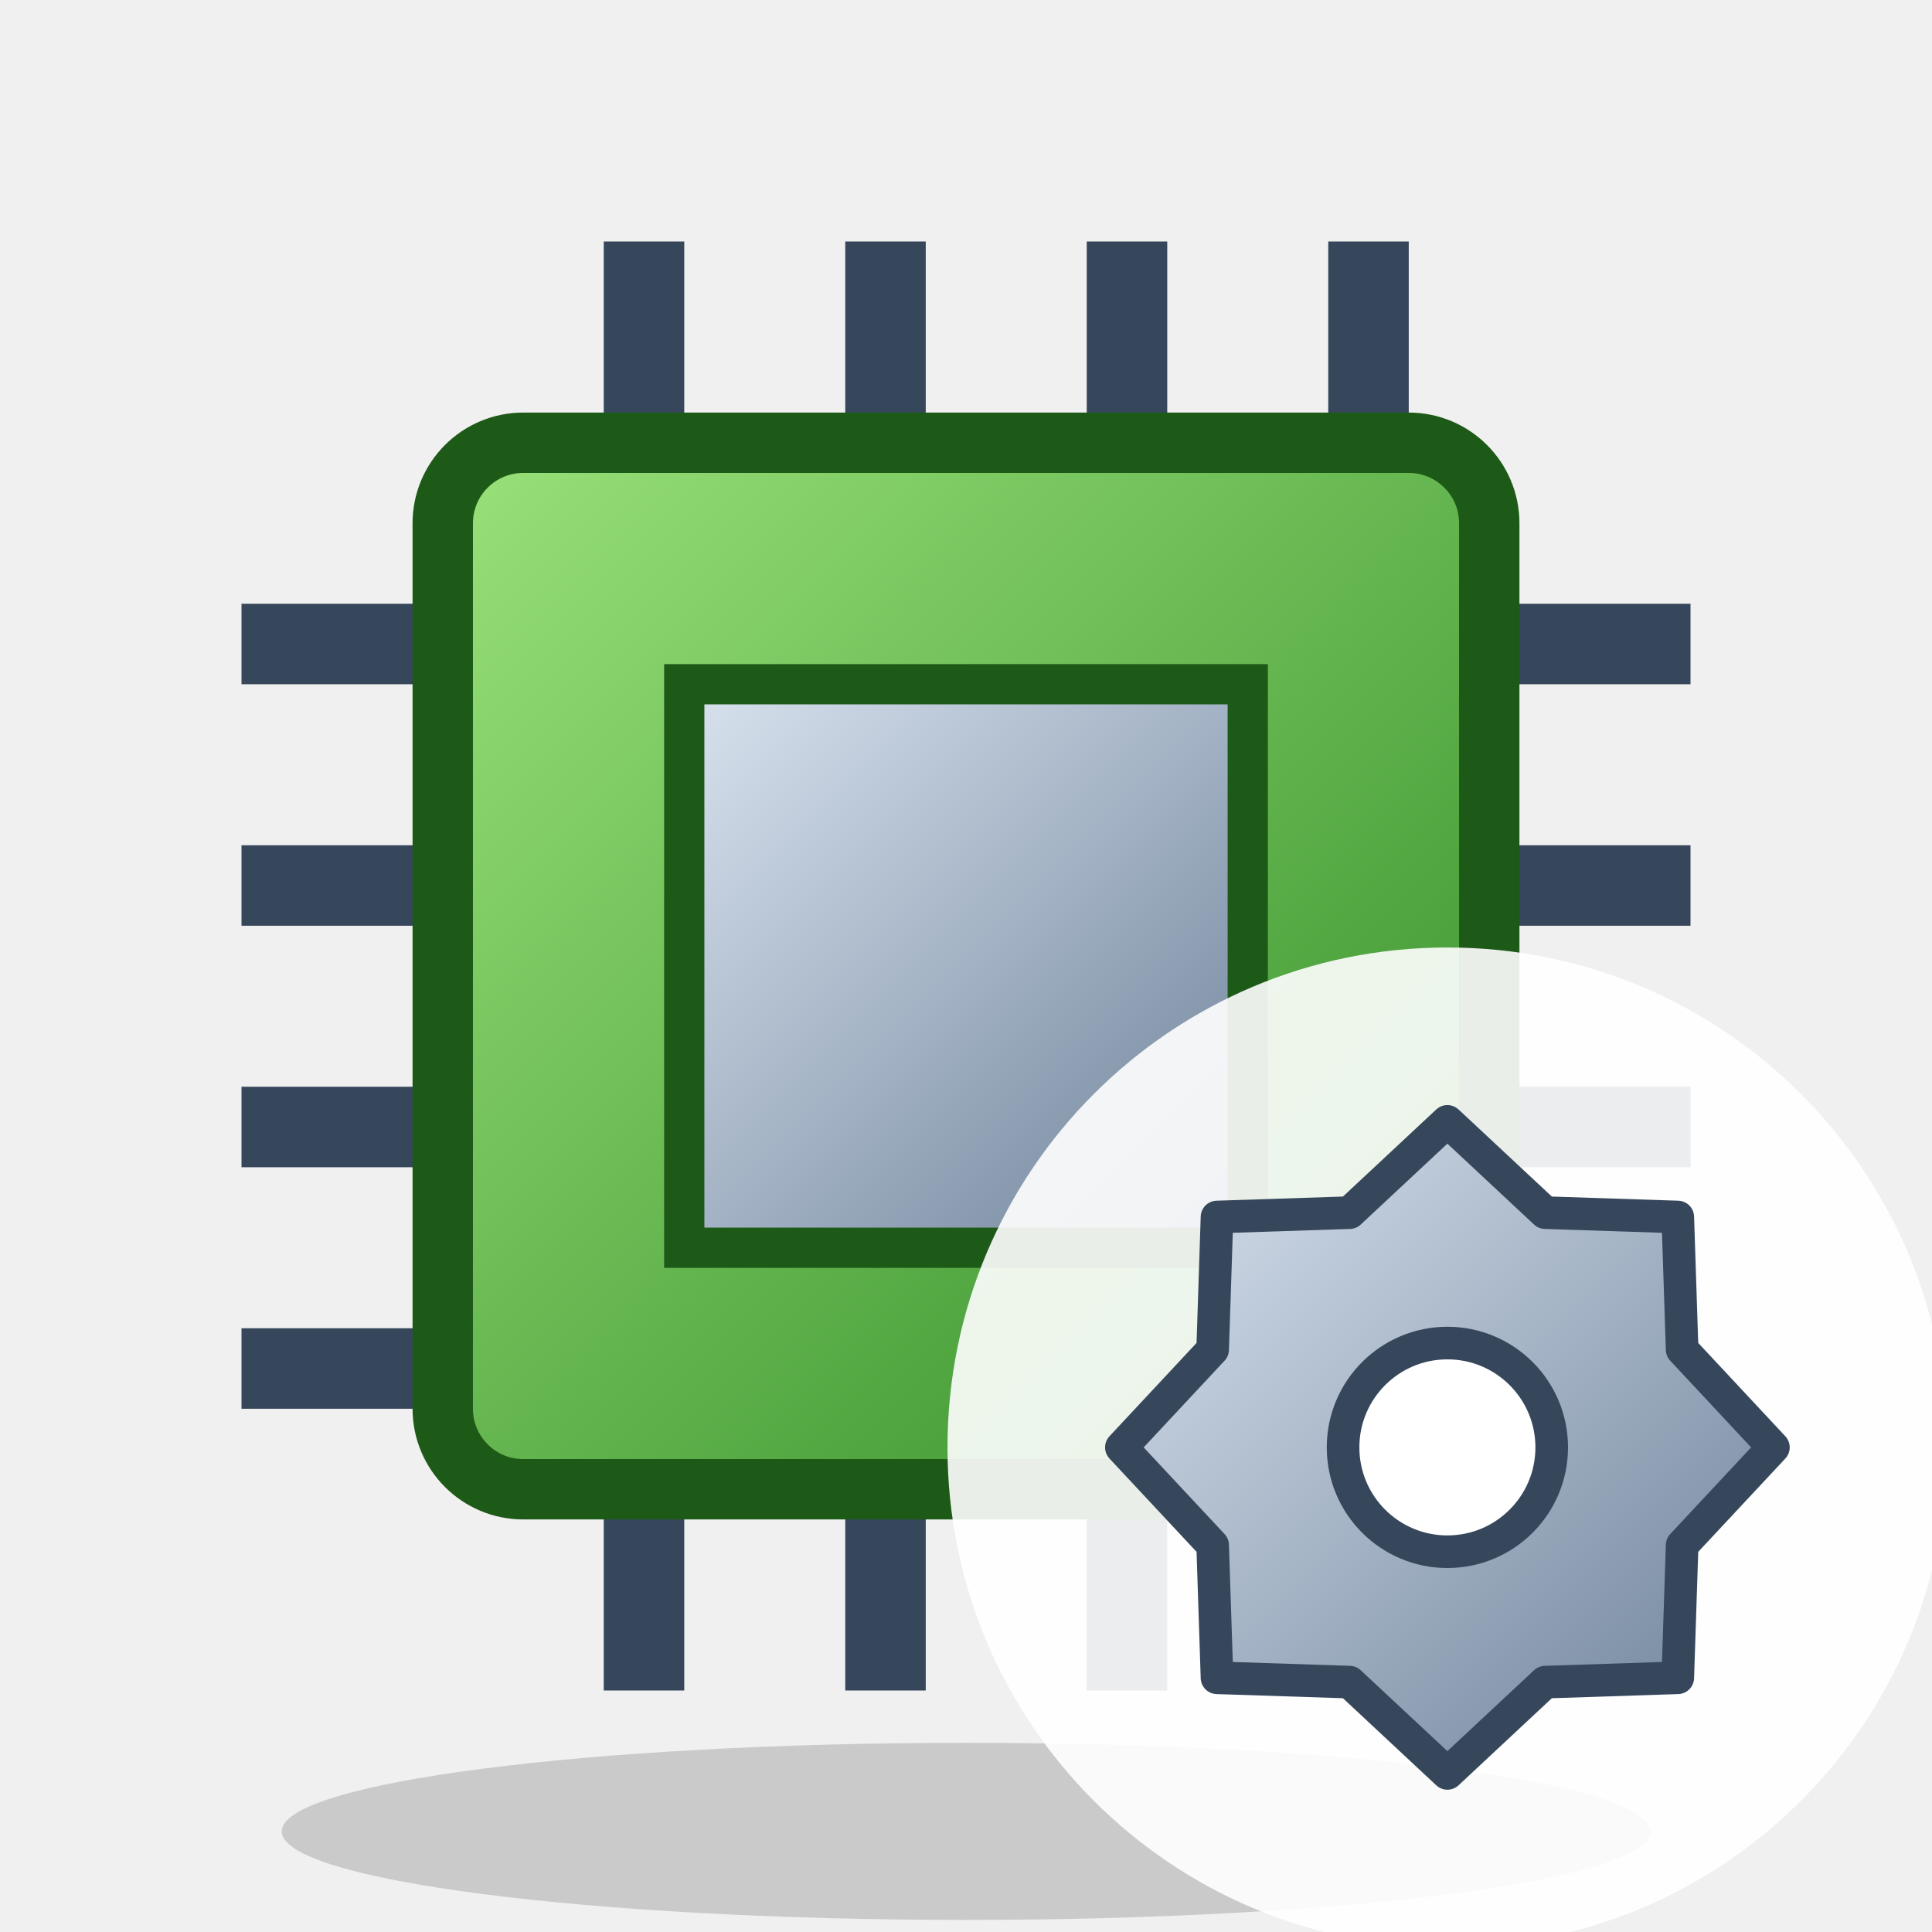
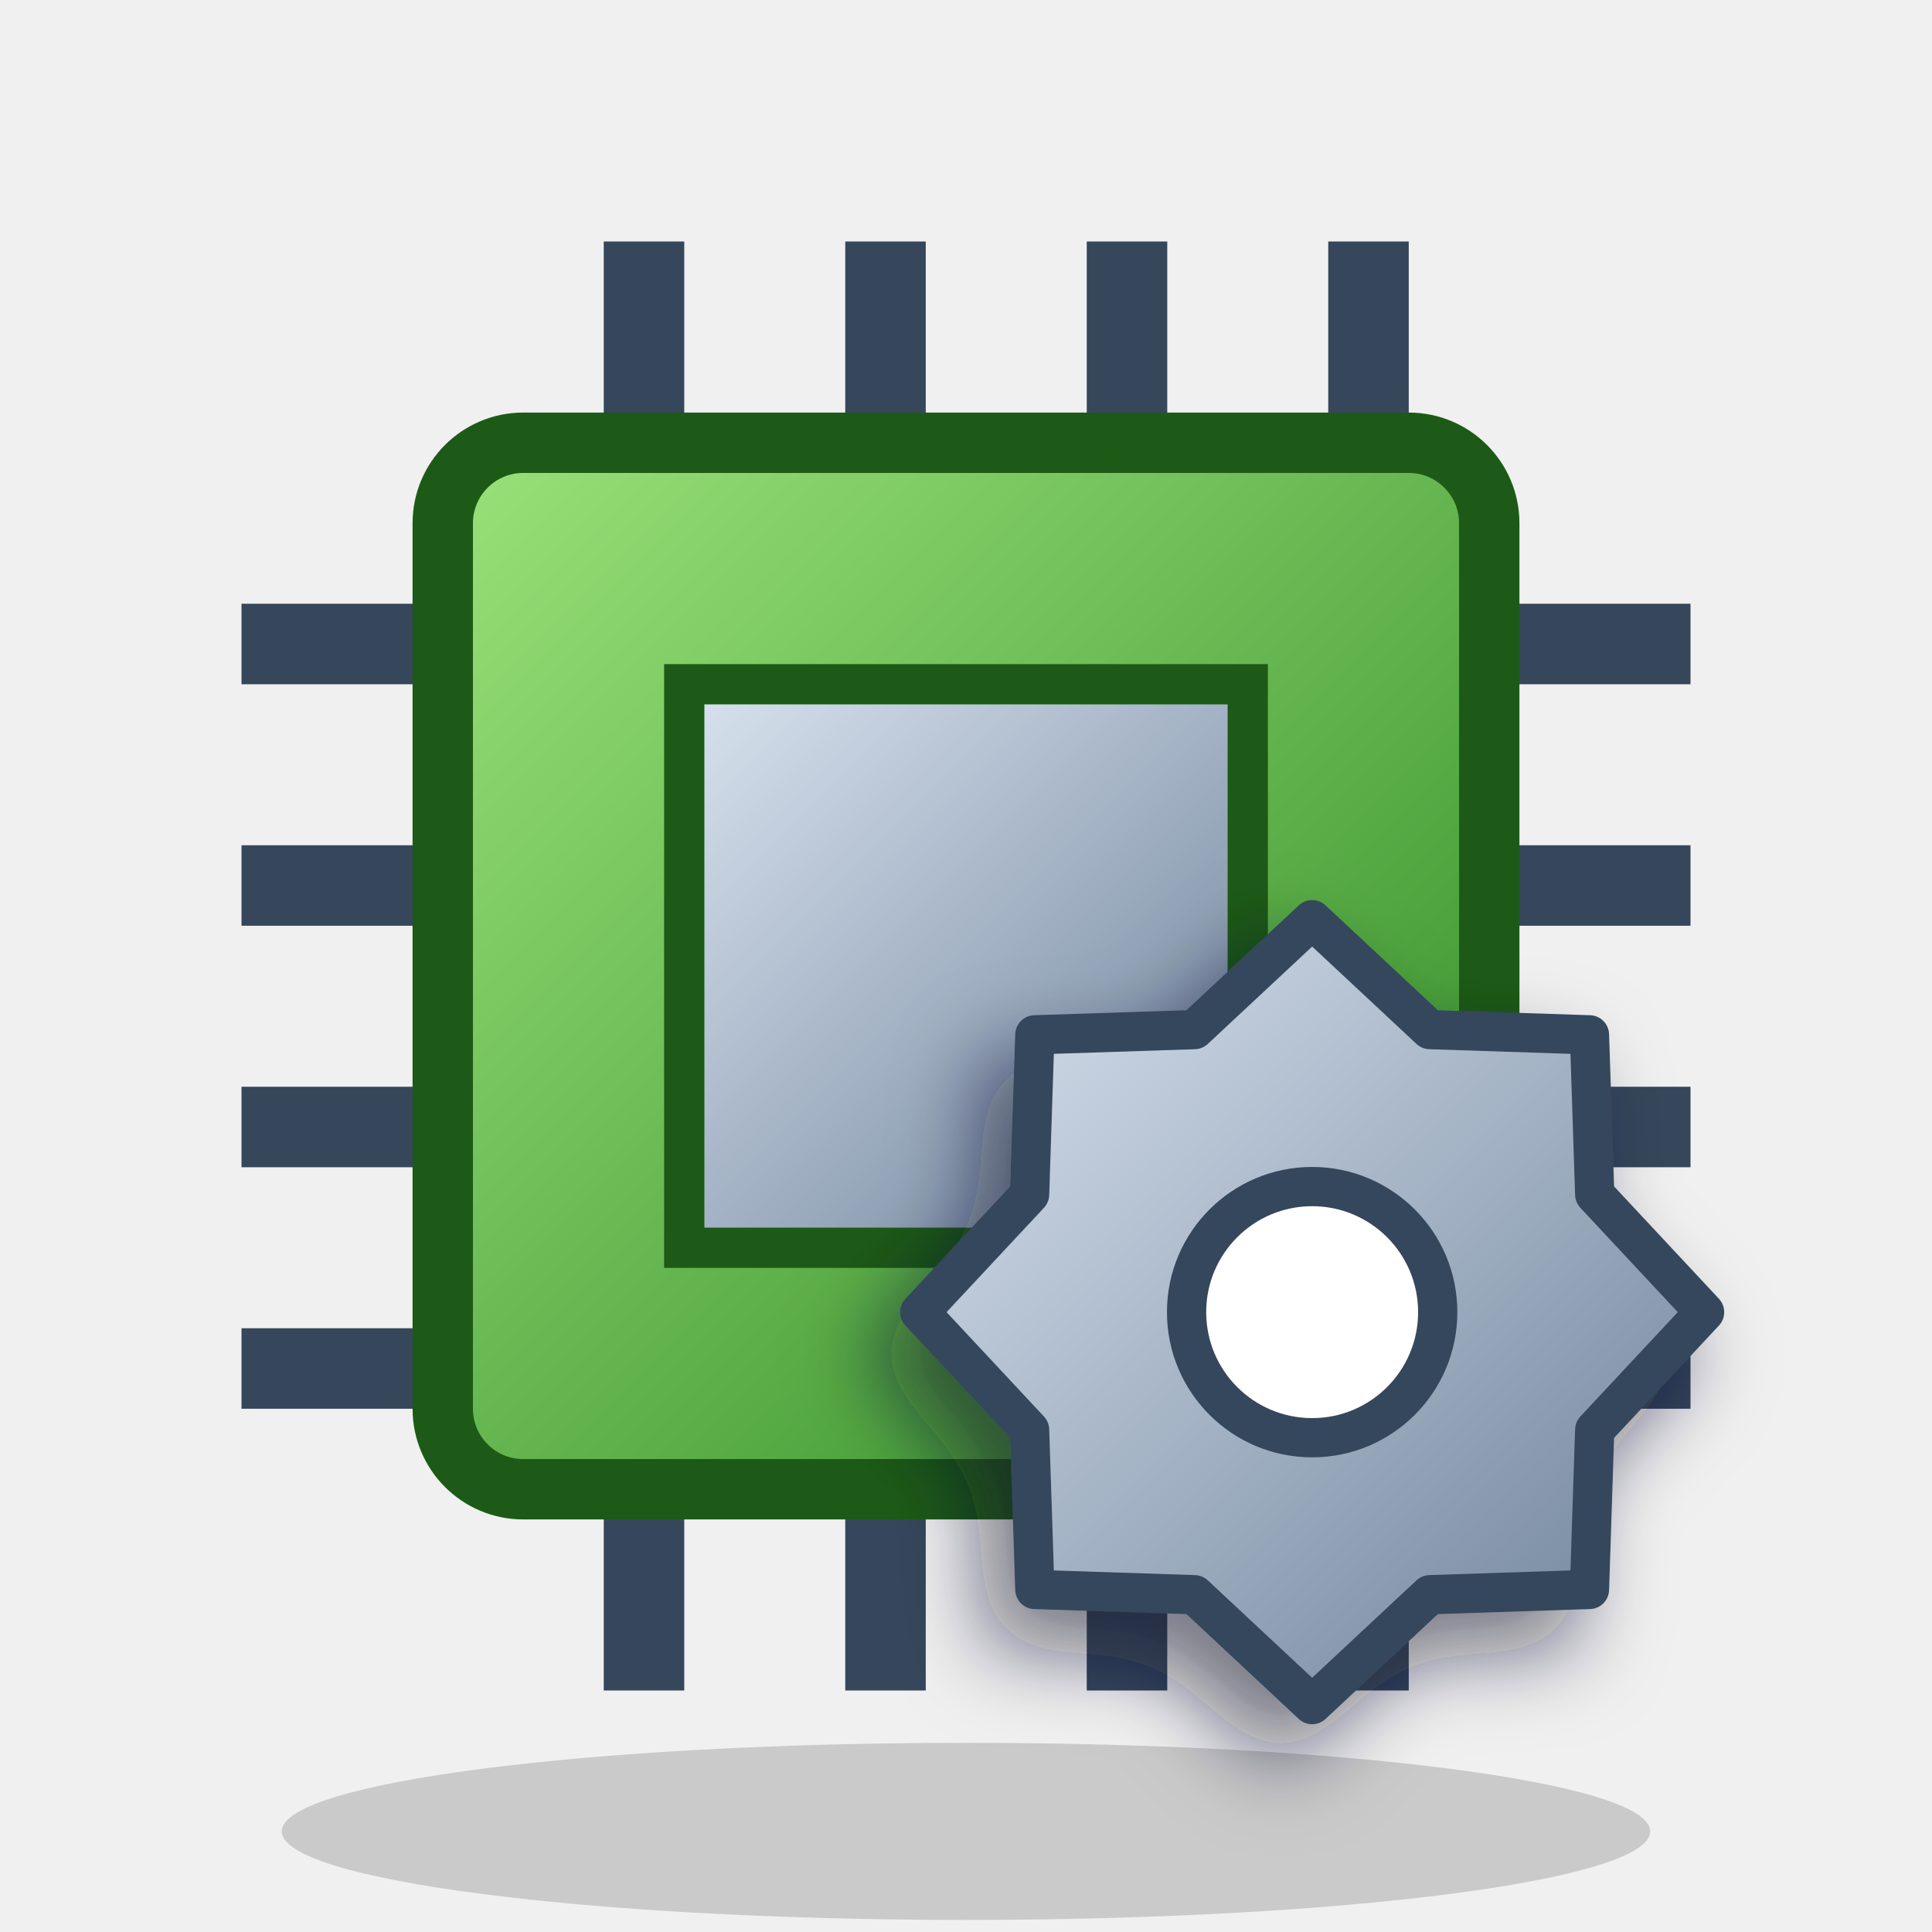
<svg xmlns="http://www.w3.org/2000/svg" viewBox="0 0 48 48" width="48" height="48" class="xp-ic" aria-hidden="true">
  <defs>
    <linearGradient id="i06g1" x1="0" y1="0" x2="1" y2="1">
      <stop offset="0" stop-color="#9be27a" />
      <stop offset="1" stop-color="#2f8a26" />
    </linearGradient>
    <linearGradient id="i06g2" x1="0" y1="0" x2="1" y2="1">
      <stop offset="0" stop-color="#d9e3ef" />
      <stop offset="1" stop-color="#6d8199" />
    </linearGradient>
+     <filter id="i06sh" x="-30%" y="-30%" width="160%" height="160%">
+       <feDropShadow dx="-1.2" dy="1.6" stdDeviation="1.6" flood-color="#0b1a33" flood-opacity=".55" />
+     </filter>
    <linearGradient id="i06g3" x1="0" y1="0" x2="1" y2="1">
      <stop offset="0" stop-color="#d9e3ef" />
      <stop offset="1" stop-color="#6d8199" />
    </linearGradient>
  </defs>
  <ellipse cx="24" cy="45.5" rx="17" ry="2.2" fill="#000" opacity=".16" />
  <path d="M16 6v6M16 36v6" stroke="#36475c" stroke-width="2" />
  <path d="M22 6v6M22 36v6" stroke="#36475c" stroke-width="2" />
  <path d="M28 6v6M28 36v6" stroke="#36475c" stroke-width="2" />
  <path d="M34 6v6M34 36v6" stroke="#36475c" stroke-width="2" />
  <path d="M6 16h6M36 16h6" stroke="#36475c" stroke-width="2" />
  <path d="M6 22h6M36 22h6" stroke="#36475c" stroke-width="2" />
  <path d="M6 28h6M36 28h6" stroke="#36475c" stroke-width="2" />
  <path d="M6 34h6M36 34h6" stroke="#36475c" stroke-width="2" />
  <rect x="11" y="11" width="26" height="26" rx="2" fill="url(#i06g1)" stroke="#1d5a17" stroke-width="1.5" />
  <rect x="17" y="17" width="14" height="14" fill="url(#i06g2)" stroke="#1d5a17" />
-   <g transform="translate(23 23) scale(.54)">
-     <circle cx="24" cy="24" r="23" fill="#fff" opacity=".9" />
+   <g transform="translate(17 17) scale(.65)" filter="url(#i06sh)">
    <polygon points="39.0,24.0 34.8,28.5 34.6,34.6 28.5,34.8 24.0,39.0 19.5,34.8 13.4,34.6 13.2,28.5 9.0,24.0 13.2,19.5 13.4,13.4 19.5,13.2 24.0,9.0 28.5,13.2 34.6,13.4 34.8,19.5" fill="url(#i06g3)" stroke="#36475c" stroke-width="1.5" stroke-linejoin="round" />
    <circle cx="24" cy="24" r="4.8" fill="#fff" stroke="#36475c" stroke-width="1.5" />
  </g>
</svg>
